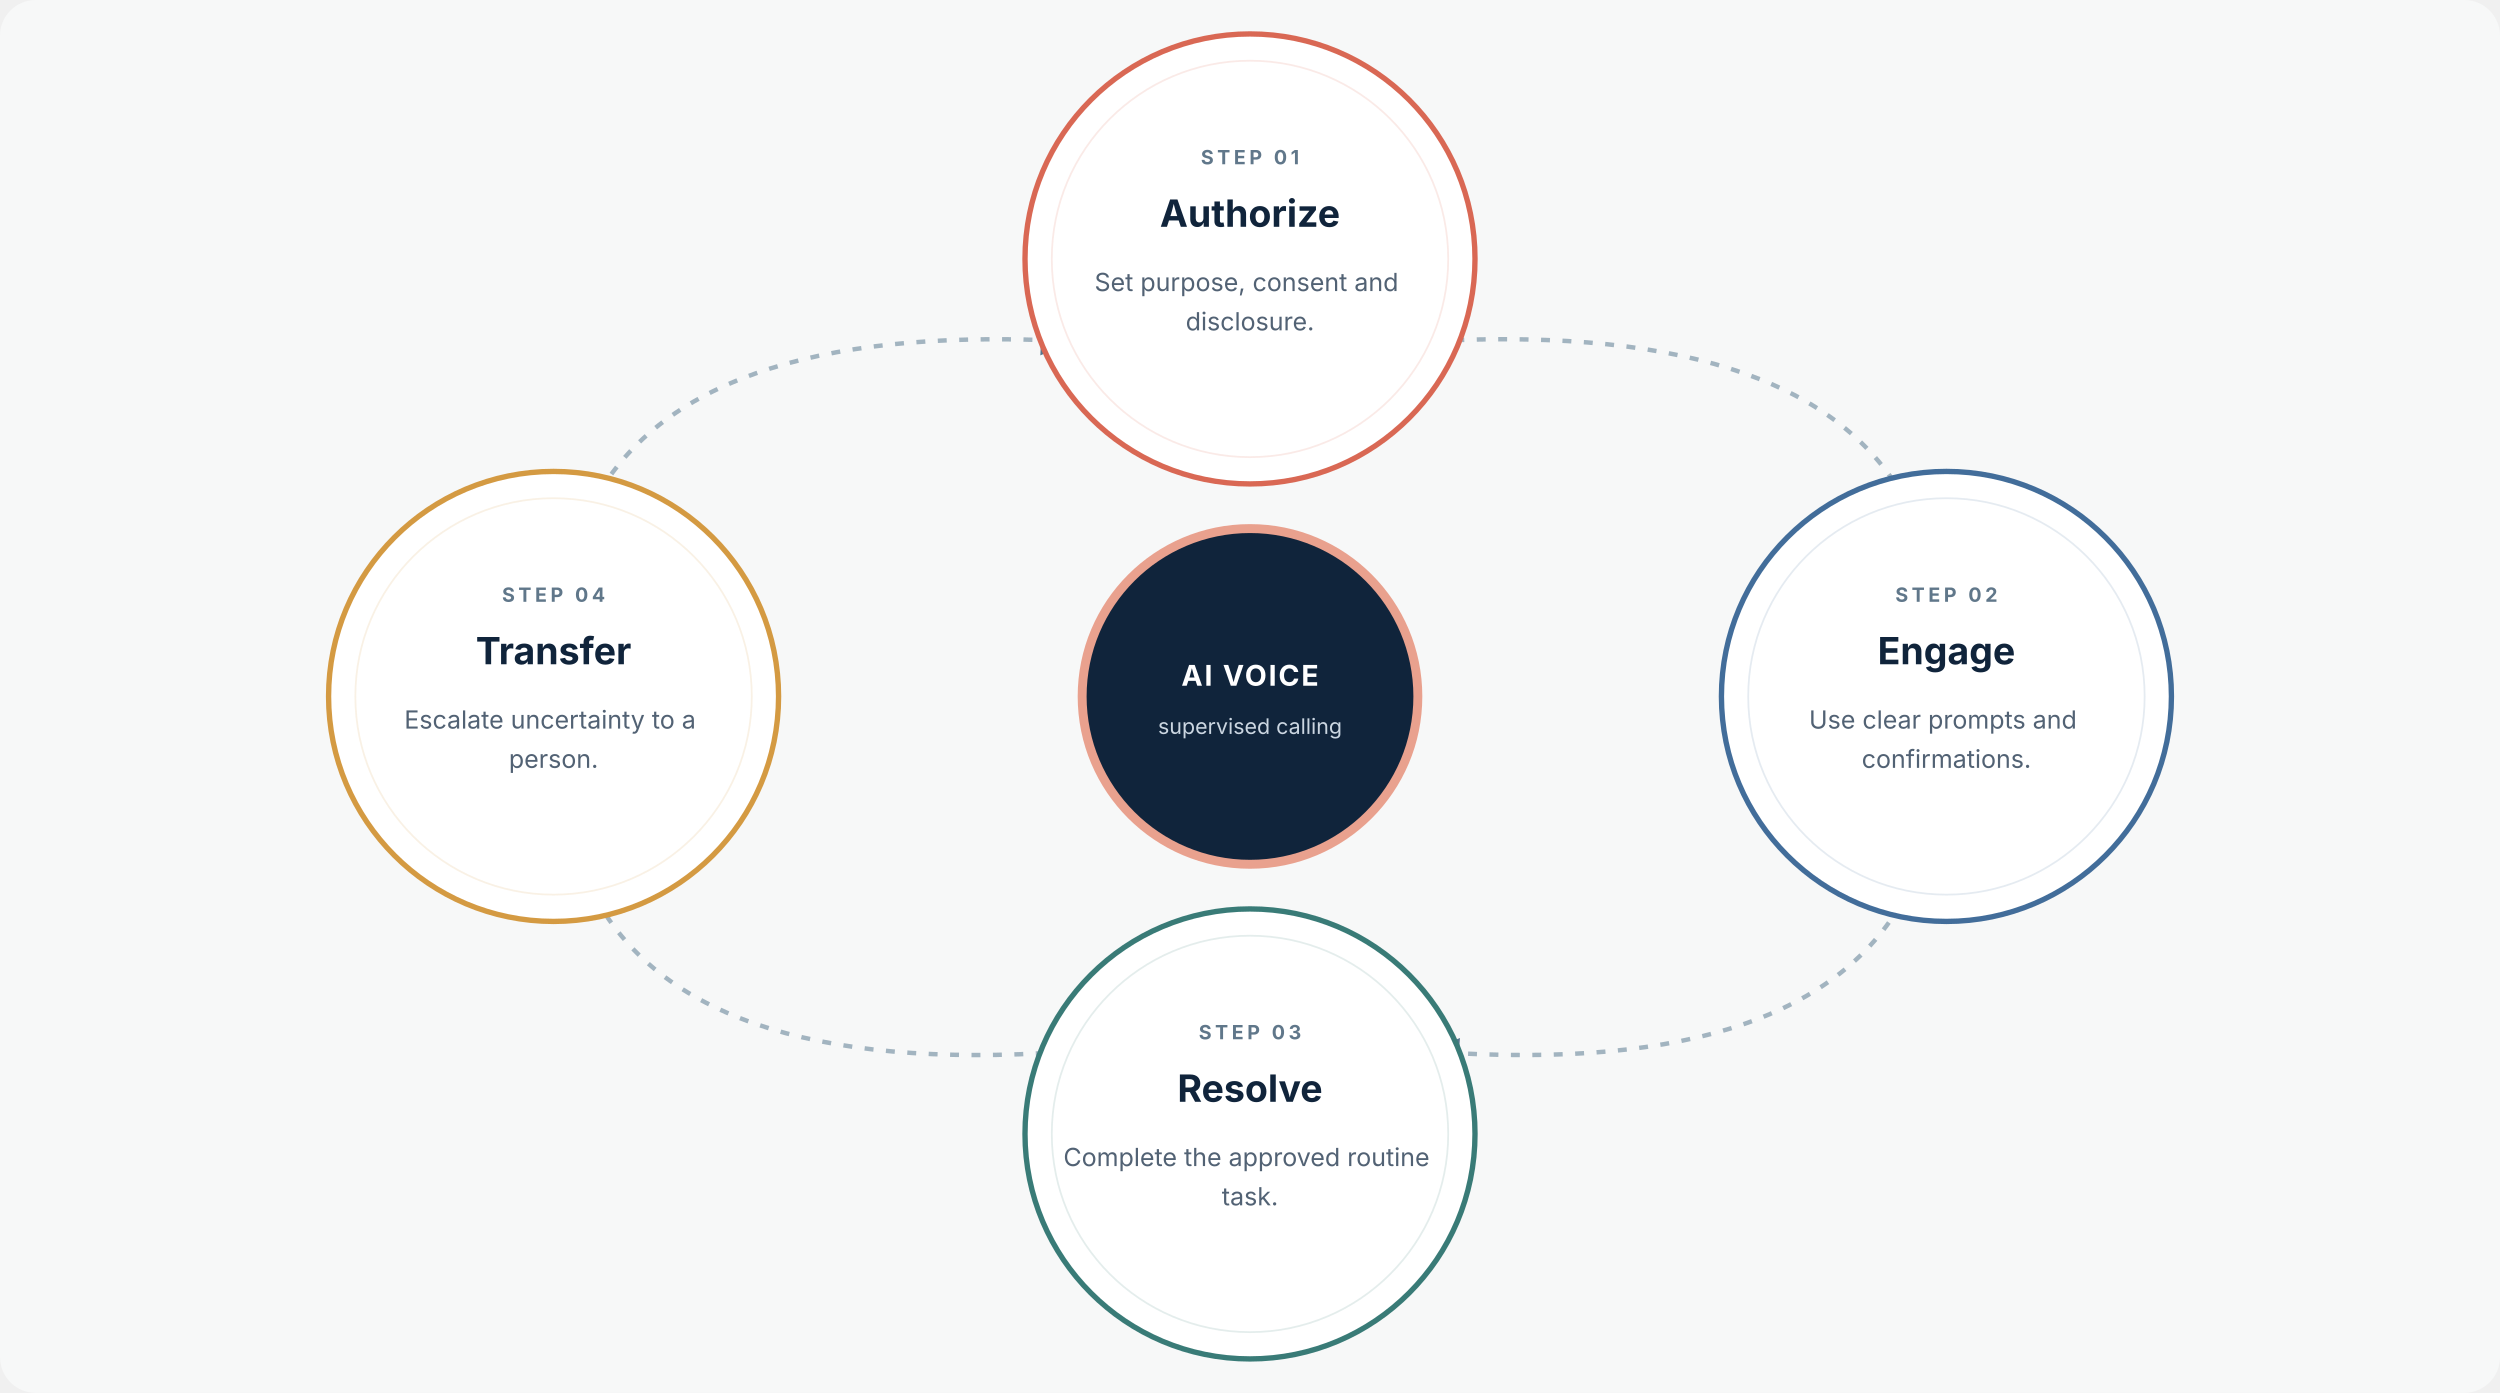
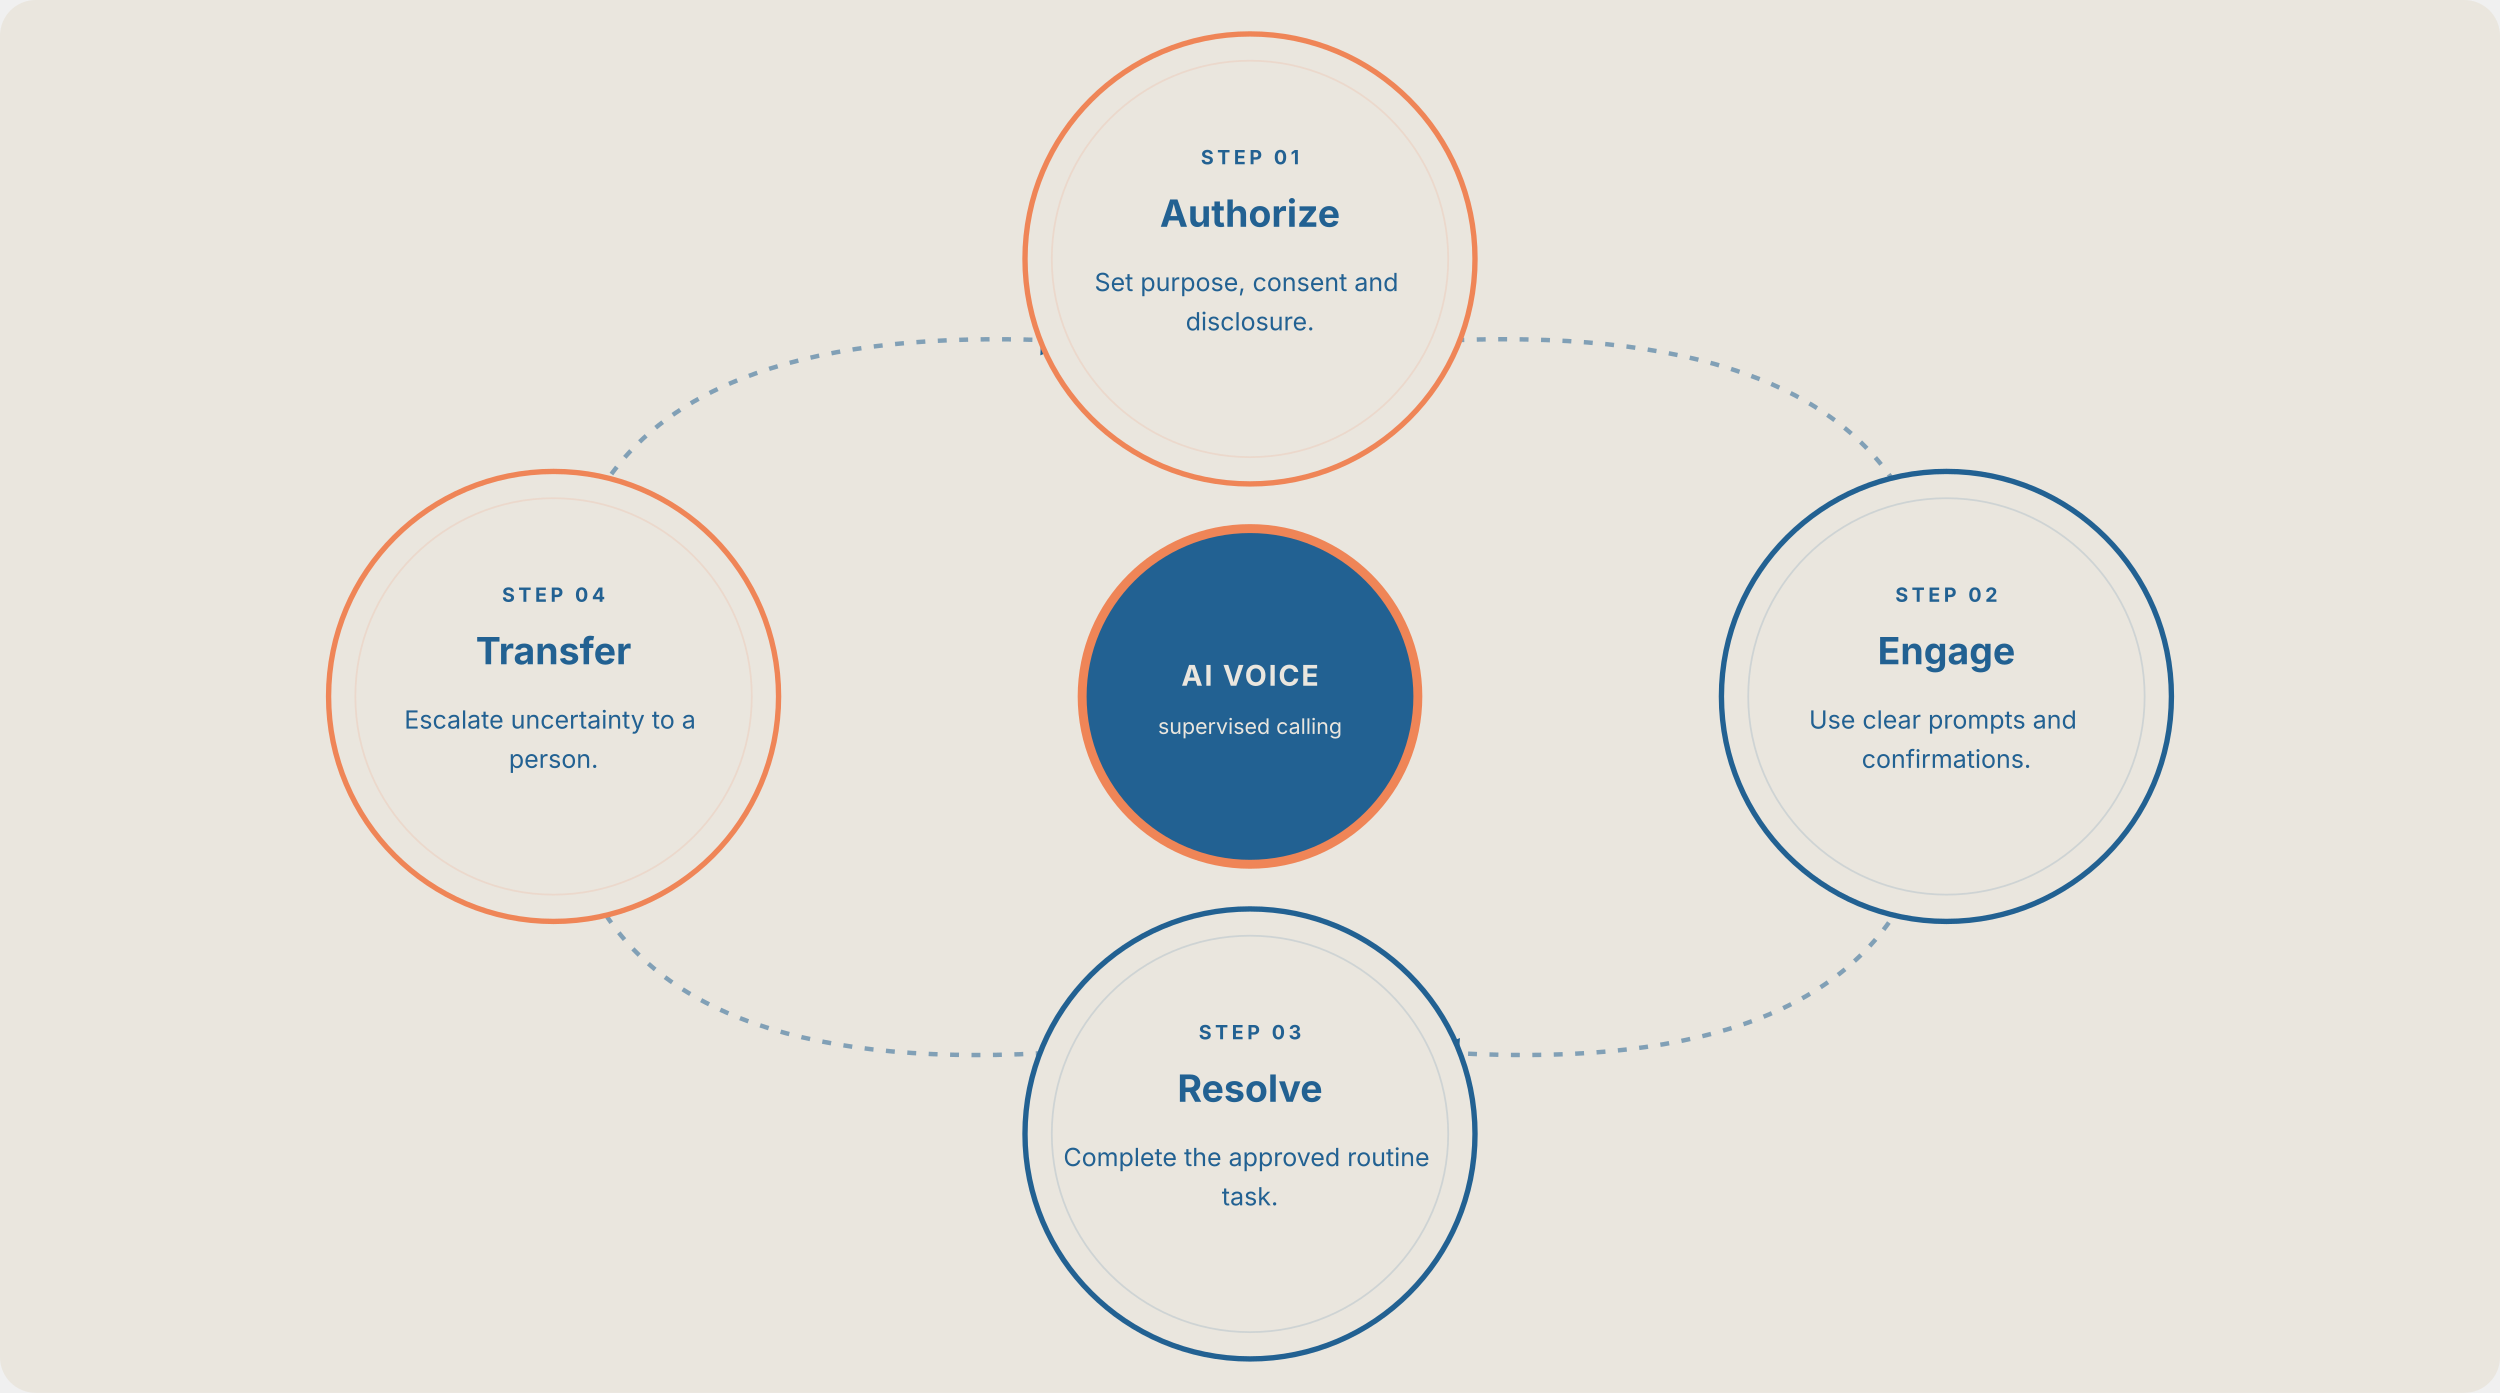
<svg xmlns="http://www.w3.org/2000/svg" viewBox="0 0 1400 780" role="img" aria-labelledby="title desc">
  <defs>
    <marker id="arrow" viewBox="0 0 10 10" refX="8" refY="5" markerWidth="7" markerHeight="7" orient="auto">
-       <path d="M0 0L10 5L0 10z" fill="#55758d" />
+       <path d="M0 0L10 5L0 10z" fill="#226192" />
    </marker>
-     <style>.bg{fill:#f7f8f8}.connector{fill:none;stroke:#55758d;stroke-opacity:.52;stroke-width:2.5;stroke-dasharray:5 7;animation:dash 24s linear infinite}.number{font:700 11px Inter,Arial,sans-serif;letter-spacing:2px;fill:#60778a}.label{font:700 21px Inter,Arial,sans-serif;fill:#10243b}.detail{font:400 14px Inter,Arial,sans-serif;fill:#526274}.hub{fill:#10243b;stroke:#e9a18e;stroke-width:5}.hub-text{font:700 16px Inter,Arial,sans-serif;fill:#fff;letter-spacing:1px}.hub-sub{font:400 12px Inter,Arial,sans-serif;fill:#cbd6e1}.node{transform-box:fill-box;transform-origin:center;animation:arrive .8s ease-out both}.node-1{animation-delay:.12s}.node-2{animation-delay:.24s}.node-3{animation-delay:.36s}@keyframes dash{to{stroke-dashoffset:-150}}@keyframes arrive{from{opacity:.35;transform:scale(.94)}to{opacity:1;transform:scale(1)}}@media(prefers-reduced-motion:reduce){.connector,.node{animation:none}}</style>
+     <style>.bg{fill:#EAE6DE}.connector{fill:none;stroke:#226192;stroke-opacity:.52;stroke-width:2.5;stroke-dasharray:5 7;animation:dash 24s linear infinite}.number{font:700 11px Inter,Arial,sans-serif;letter-spacing:2px;fill:#226192}.label{font:700 21px Inter,Arial,sans-serif;fill:#226192}.detail{font:400 14px Inter,Arial,sans-serif;fill:#226192}.hub{fill:#226192;stroke:#EF8557;stroke-width:5}.hub-text{font:700 16px Inter,Arial,sans-serif;fill:#EAE6DE;letter-spacing:1px}.hub-sub{font:400 12px Inter,Arial,sans-serif;fill:#EAE6DE}.node{transform-box:fill-box;transform-origin:center;animation:arrive .8s ease-out both}.node-1{animation-delay:.12s}.node-2{animation-delay:.24s}.node-3{animation-delay:.36s}@keyframes dash{to{stroke-dashoffset:-150}}@keyframes arrive{from{opacity:.35;transform:scale(.94)}to{opacity:1;transform:scale(1)}}@media(prefers-reduced-motion:reduce){.connector,.node{animation:none}}</style>
  </defs>
  <rect class="bg" width="1400" height="780" rx="20" />
  <path class="connector" d="M 803 191 Q 1018 180 1070 286" marker-end="url(#arrow)" />
  <path class="connector" d="M 1070 496 Q 1018 604 803 589" marker-end="url(#arrow)" />
  <path class="connector" d="M 597 589 Q 382 604 330 496" marker-end="url(#arrow)" />
  <path class="connector" d="M 330 286 Q 382 180 597 191" marker-end="url(#arrow)" />
  <g class="node node-0">
-     <circle cx="700" cy="145" r="126" fill="#fff" stroke="#d96854" stroke-width="3" />
-     <circle cx="700" cy="145" r="111" fill="none" stroke="#d96854" stroke-opacity=".14" />
+     <circle cx="700" cy="145" r="126" fill="#EAE6DE" stroke="#EF8557" stroke-width="3" />
+     <circle cx="700" cy="145" r="111" fill="none" stroke="#EF8557" stroke-opacity=".14" />
    <text x="700" y="92" text-anchor="middle" class="number">STEP 01</text>
    <text x="700" y="127" text-anchor="middle" class="label">Authorize</text>
    <text x="700" y="163" text-anchor="middle" class="detail">
      <tspan x="700" dy="0">Set purpose, consent and</tspan>
      <tspan x="700" dy="22">disclosure.</tspan>
    </text>
  </g>
  <g class="node node-1">
-     <circle cx="1090" cy="390" r="126" fill="#fff" stroke="#426d9a" stroke-width="3" />
-     <circle cx="1090" cy="390" r="111" fill="none" stroke="#426d9a" stroke-opacity=".14" />
+     <circle cx="1090" cy="390" r="126" fill="#EAE6DE" stroke="#226192" stroke-width="3" />
+     <circle cx="1090" cy="390" r="111" fill="none" stroke="#226192" stroke-opacity=".14" />
    <text x="1090" y="337" text-anchor="middle" class="number">STEP 02</text>
    <text x="1090" y="372" text-anchor="middle" class="label">Engage</text>
    <text x="1090" y="408" text-anchor="middle" class="detail">
      <tspan x="1090" dy="0">Use clear prompts and</tspan>
      <tspan x="1090" dy="22">confirmations.</tspan>
    </text>
  </g>
  <g class="node node-2">
-     <circle cx="700" cy="635" r="126" fill="#fff" stroke="#397b77" stroke-width="3" />
-     <circle cx="700" cy="635" r="111" fill="none" stroke="#397b77" stroke-opacity=".14" />
+     <circle cx="700" cy="635" r="126" fill="#EAE6DE" stroke="#226192" stroke-width="3" />
+     <circle cx="700" cy="635" r="111" fill="none" stroke="#226192" stroke-opacity=".14" />
    <text x="700" y="582" text-anchor="middle" class="number">STEP 03</text>
    <text x="700" y="617" text-anchor="middle" class="label">Resolve</text>
    <text x="700" y="653" text-anchor="middle" class="detail">
      <tspan x="700" dy="0">Complete the approved routine</tspan>
      <tspan x="700" dy="22">task.</tspan>
    </text>
  </g>
  <g class="node node-3">
-     <circle cx="310" cy="390" r="126" fill="#fff" stroke="#d49a42" stroke-width="3" />
-     <circle cx="310" cy="390" r="111" fill="none" stroke="#d49a42" stroke-opacity=".14" />
+     <circle cx="310" cy="390" r="126" fill="#EAE6DE" stroke="#EF8557" stroke-width="3" />
+     <circle cx="310" cy="390" r="111" fill="none" stroke="#EF8557" stroke-opacity=".14" />
    <text x="310" y="337" text-anchor="middle" class="number">STEP 04</text>
    <text x="310" y="372" text-anchor="middle" class="label">Transfer</text>
    <text x="310" y="408" text-anchor="middle" class="detail">
      <tspan x="310" dy="0">Escalate uncertainty to a</tspan>
      <tspan x="310" dy="22">person.</tspan>
    </text>
  </g>
  <circle class="hub" cx="700" cy="390" r="94" />
  <text class="hub-text" x="700" y="384" text-anchor="middle">AI VOICE</text>
  <text class="hub-sub" x="700" y="411" text-anchor="middle">supervised calling</text>
</svg>
